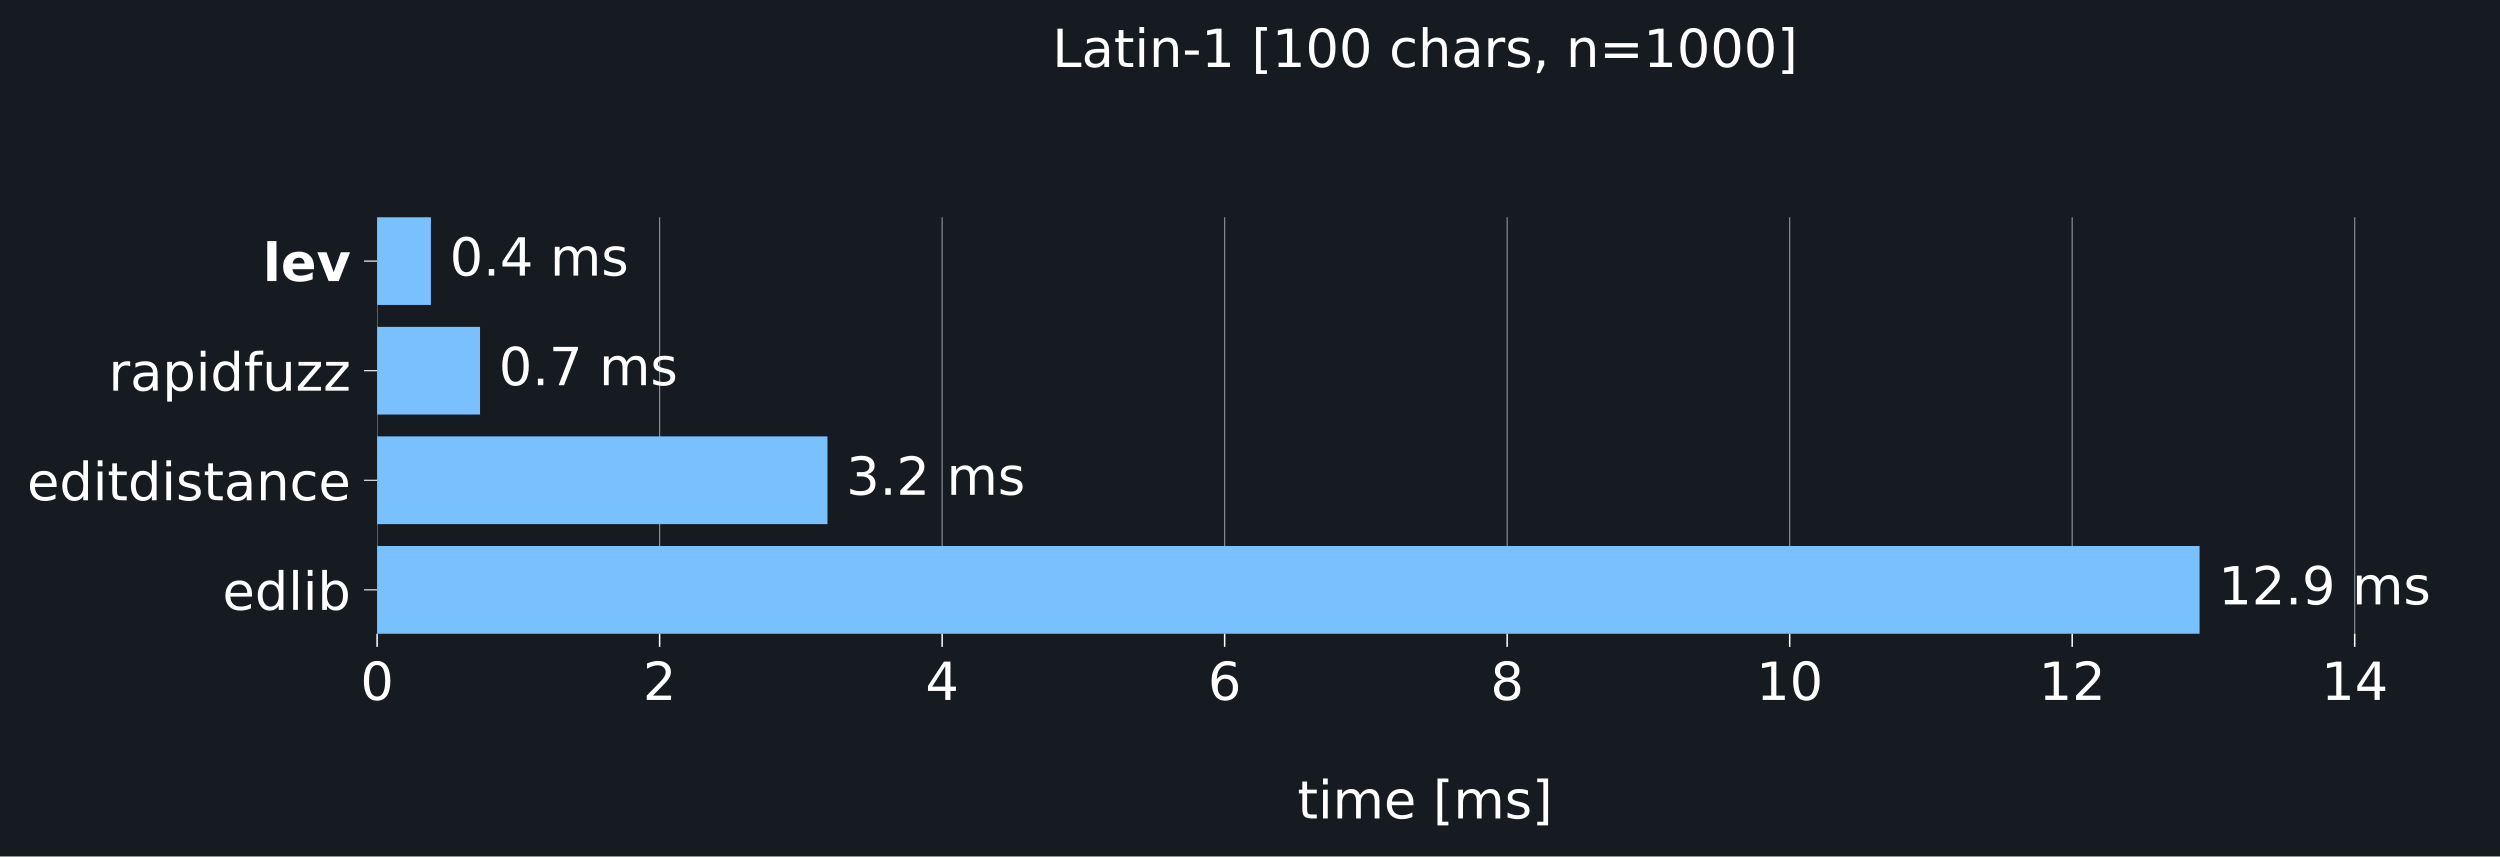
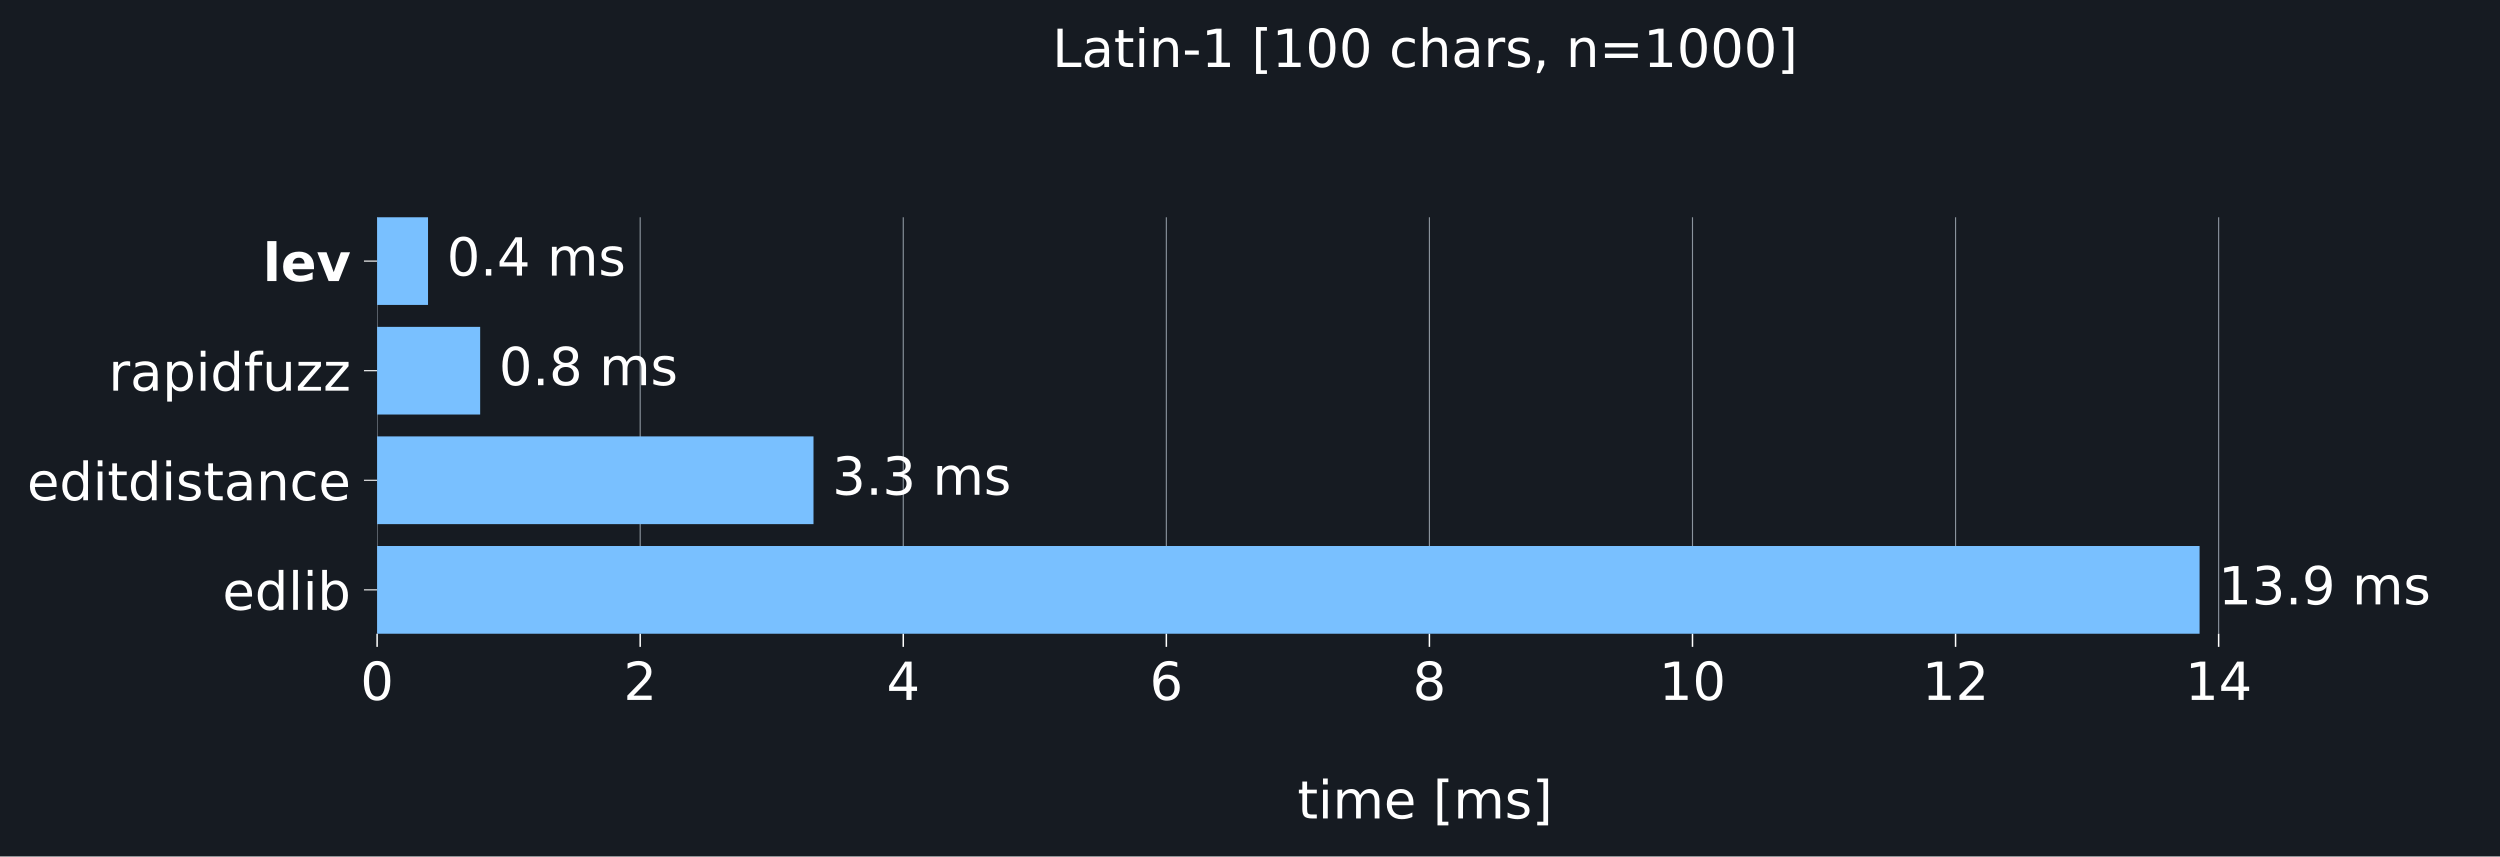
<svg xmlns="http://www.w3.org/2000/svg" xmlns:xlink="http://www.w3.org/1999/xlink" width="665.603pt" height="228.017pt" viewBox="0 0 665.603 228.017" version="1.1">
  <defs>
    <style type="text/css">*{stroke-linejoin: round; stroke-linecap: butt}</style>
  </defs>
  <g id="figure_1">
    <g id="patch_1">
      <path d="M 0 228.017 L 665.603 228.017 L 665.603 0 L 0 0 z " style="fill: #161b22" />
    </g>
    <g id="axes_1">
      <g id="patch_2">
        <path d="M 100.403 168.718 L 658.403 168.718 L 658.403 57.838 L 100.403 57.838 z " style="fill: #161b22" />
      </g>
      <g id="matplotlib.axis_1">
        <g id="xtick_1">
          <g id="line2d_1">
-             <path d="M 100.403 168.718 L 100.403 57.838 " clip-path="url(#pade854ccc3)" style="fill: none; stroke: #8b949e; stroke-width: 0.3; stroke-linecap: square" />
+             <path d="M 100.403 168.718 L 100.403 57.838 " clip-path="url(#p0596100faf)" style="fill: none; stroke: #8b949e; stroke-width: 0.3; stroke-linecap: square" />
          </g>
          <g id="line2d_2">
            <defs>
-               <path id="m2559ff6b00" d="M 0 0 L 0 3.5 " style="stroke: #ffffff; stroke-width: 0.4" />
+               <path id="m1e44bdff6c" d="M 0 0 L 0 3.5 " style="stroke: #ffffff; stroke-width: 0.4" />
            </defs>
            <g>
-               <use xlink:href="#m2559ff6b00" x="100.403" y="168.718" style="fill: #ffffff; stroke: #ffffff; stroke-width: 0.4" />
+               <use xlink:href="#m1e44bdff6c" x="100.403" y="168.718" style="fill: #ffffff; stroke: #ffffff; stroke-width: 0.4" />
            </g>
          </g>
          <g id="text_1">
            <g style="fill: #ffffff" transform="translate(95.94906 186.3556) scale(0.14 -0.14)">
              <defs>
                <path id="DejaVuSans-30" d="M 2034 4250 Q 1547 4250 1301 3770 Q 1056 3291 1056 2328 Q 1056 1369 1301 889 Q 1547 409 2034 409 Q 2525 409 2770 889 Q 3016 1369 3016 2328 Q 3016 3291 2770 3770 Q 2525 4250 2034 4250 z M 2034 4750 Q 2819 4750 3233 4129 Q 3647 3509 3647 2328 Q 3647 1150 3233 529 Q 2819 -91 2034 -91 Q 1250 -91 836 529 Q 422 1150 422 2328 Q 422 3509 836 4129 Q 1250 4750 2034 4750 z " transform="scale(0.015625)" />
              </defs>
              <use xlink:href="#DejaVuSans-30" />
            </g>
          </g>
        </g>
        <g id="xtick_2">
          <g id="line2d_3">
-             <path d="M 175.619 168.718 L 175.619 57.838 " clip-path="url(#pade854ccc3)" style="fill: none; stroke: #8b949e; stroke-width: 0.3; stroke-linecap: square" />
+             <path d="M 170.444 168.718 L 170.444 57.838 " clip-path="url(#p0596100faf)" style="fill: none; stroke: #8b949e; stroke-width: 0.3; stroke-linecap: square" />
          </g>
          <g id="line2d_4">
            <g>
-               <use xlink:href="#m2559ff6b00" x="175.619" y="168.718" style="fill: #ffffff; stroke: #ffffff; stroke-width: 0.4" />
+               <use xlink:href="#m1e44bdff6c" x="170.444" y="168.718" style="fill: #ffffff; stroke: #ffffff; stroke-width: 0.4" />
            </g>
          </g>
          <g id="text_2">
-             <g style="fill: #ffffff" transform="translate(171.1656 186.3556) scale(0.14 -0.14)">
+             <g style="fill: #ffffff" transform="translate(165.9906 186.3556) scale(0.14 -0.14)">
              <defs>
                <path id="DejaVuSans-32" d="M 1228 531 L 3431 531 L 3431 0 L 469 0 L 469 531 Q 828 903 1448 1529 Q 2069 2156 2228 2338 Q 2531 2678 2651 2914 Q 2772 3150 2772 3378 Q 2772 3750 2511 3984 Q 2250 4219 1831 4219 Q 1534 4219 1204 4116 Q 875 4013 500 3803 L 500 4441 Q 881 4594 1212 4672 Q 1544 4750 1819 4750 Q 2544 4750 2975 4387 Q 3406 4025 3406 3419 Q 3406 3131 3298 2873 Q 3191 2616 2906 2266 Q 2828 2175 2409 1742 Q 1991 1309 1228 531 z " transform="scale(0.015625)" />
              </defs>
              <use xlink:href="#DejaVuSans-32" />
            </g>
          </g>
        </g>
        <g id="xtick_3">
          <g id="line2d_5">
-             <path d="M 250.836 168.718 L 250.836 57.838 " clip-path="url(#pade854ccc3)" style="fill: none; stroke: #8b949e; stroke-width: 0.3; stroke-linecap: square" />
+             <path d="M 240.486 168.718 L 240.486 57.838 " clip-path="url(#p0596100faf)" style="fill: none; stroke: #8b949e; stroke-width: 0.3; stroke-linecap: square" />
          </g>
          <g id="line2d_6">
            <g>
-               <use xlink:href="#m2559ff6b00" x="250.836" y="168.718" style="fill: #ffffff; stroke: #ffffff; stroke-width: 0.4" />
+               <use xlink:href="#m1e44bdff6c" x="240.486" y="168.718" style="fill: #ffffff; stroke: #ffffff; stroke-width: 0.4" />
            </g>
          </g>
          <g id="text_3">
-             <g style="fill: #ffffff" transform="translate(246.3822 186.3556) scale(0.14 -0.14)">
+             <g style="fill: #ffffff" transform="translate(236.0322 186.3556) scale(0.14 -0.14)">
              <defs>
                <path id="DejaVuSans-34" d="M 2419 4116 L 825 1625 L 2419 1625 L 2419 4116 z M 2253 4666 L 3047 4666 L 3047 1625 L 3713 1625 L 3713 1100 L 3047 1100 L 3047 0 L 2419 0 L 2419 1100 L 313 1100 L 313 1709 L 2253 4666 z " transform="scale(0.015625)" />
              </defs>
              <use xlink:href="#DejaVuSans-34" />
            </g>
          </g>
        </g>
        <g id="xtick_4">
          <g id="line2d_7">
-             <path d="M 326.053 168.718 L 326.053 57.838 " clip-path="url(#pade854ccc3)" style="fill: none; stroke: #8b949e; stroke-width: 0.3; stroke-linecap: square" />
+             <path d="M 310.528 168.718 L 310.528 57.838 " clip-path="url(#p0596100faf)" style="fill: none; stroke: #8b949e; stroke-width: 0.3; stroke-linecap: square" />
          </g>
          <g id="line2d_8">
            <g>
-               <use xlink:href="#m2559ff6b00" x="326.053" y="168.718" style="fill: #ffffff; stroke: #ffffff; stroke-width: 0.4" />
+               <use xlink:href="#m1e44bdff6c" x="310.528" y="168.718" style="fill: #ffffff; stroke: #ffffff; stroke-width: 0.4" />
            </g>
          </g>
          <g id="text_4">
-             <g style="fill: #ffffff" transform="translate(321.5988 186.3556) scale(0.14 -0.14)">
+             <g style="fill: #ffffff" transform="translate(306.0738 186.3556) scale(0.14 -0.14)">
              <defs>
                <path id="DejaVuSans-36" d="M 2113 2584 Q 1688 2584 1439 2293 Q 1191 2003 1191 1497 Q 1191 994 1439 701 Q 1688 409 2113 409 Q 2538 409 2786 701 Q 3034 994 3034 1497 Q 3034 2003 2786 2293 Q 2538 2584 2113 2584 z M 3366 4563 L 3366 3988 Q 3128 4100 2886 4159 Q 2644 4219 2406 4219 Q 1781 4219 1451 3797 Q 1122 3375 1075 2522 Q 1259 2794 1537 2939 Q 1816 3084 2150 3084 Q 2853 3084 3261 2657 Q 3669 2231 3669 1497 Q 3669 778 3244 343 Q 2819 -91 2113 -91 Q 1303 -91 875 529 Q 447 1150 447 2328 Q 447 3434 972 4092 Q 1497 4750 2381 4750 Q 2619 4750 2861 4703 Q 3103 4656 3366 4563 z " transform="scale(0.015625)" />
              </defs>
              <use xlink:href="#DejaVuSans-36" />
            </g>
          </g>
        </g>
        <g id="xtick_5">
          <g id="line2d_9">
-             <path d="M 401.269 168.718 L 401.269 57.838 " clip-path="url(#pade854ccc3)" style="fill: none; stroke: #8b949e; stroke-width: 0.3; stroke-linecap: square" />
+             <path d="M 380.569 168.718 L 380.569 57.838 " clip-path="url(#p0596100faf)" style="fill: none; stroke: #8b949e; stroke-width: 0.3; stroke-linecap: square" />
          </g>
          <g id="line2d_10">
            <g>
-               <use xlink:href="#m2559ff6b00" x="401.269" y="168.718" style="fill: #ffffff; stroke: #ffffff; stroke-width: 0.4" />
+               <use xlink:href="#m1e44bdff6c" x="380.569" y="168.718" style="fill: #ffffff; stroke: #ffffff; stroke-width: 0.4" />
            </g>
          </g>
          <g id="text_5">
-             <g style="fill: #ffffff" transform="translate(396.8153 186.3556) scale(0.14 -0.14)">
+             <g style="fill: #ffffff" transform="translate(376.1154 186.3556) scale(0.14 -0.14)">
              <defs>
                <path id="DejaVuSans-38" d="M 2034 2216 Q 1584 2216 1326 1975 Q 1069 1734 1069 1313 Q 1069 891 1326 650 Q 1584 409 2034 409 Q 2484 409 2743 651 Q 3003 894 3003 1313 Q 3003 1734 2745 1975 Q 2488 2216 2034 2216 z M 1403 2484 Q 997 2584 770 2862 Q 544 3141 544 3541 Q 544 4100 942 4425 Q 1341 4750 2034 4750 Q 2731 4750 3128 4425 Q 3525 4100 3525 3541 Q 3525 3141 3298 2862 Q 3072 2584 2669 2484 Q 3125 2378 3379 2068 Q 3634 1759 3634 1313 Q 3634 634 3220 271 Q 2806 -91 2034 -91 Q 1263 -91 848 271 Q 434 634 434 1313 Q 434 1759 690 2068 Q 947 2378 1403 2484 z M 1172 3481 Q 1172 3119 1398 2916 Q 1625 2713 2034 2713 Q 2441 2713 2670 2916 Q 2900 3119 2900 3481 Q 2900 3844 2670 4047 Q 2441 4250 2034 4250 Q 1625 4250 1398 4047 Q 1172 3844 1172 3481 z " transform="scale(0.015625)" />
              </defs>
              <use xlink:href="#DejaVuSans-38" />
            </g>
          </g>
        </g>
        <g id="xtick_6">
          <g id="line2d_11">
-             <path d="M 476.486 168.718 L 476.486 57.838 " clip-path="url(#pade854ccc3)" style="fill: none; stroke: #8b949e; stroke-width: 0.3; stroke-linecap: square" />
+             <path d="M 450.611 168.718 L 450.611 57.838 " clip-path="url(#p0596100faf)" style="fill: none; stroke: #8b949e; stroke-width: 0.3; stroke-linecap: square" />
          </g>
          <g id="line2d_12">
            <g>
-               <use xlink:href="#m2559ff6b00" x="476.486" y="168.718" style="fill: #ffffff; stroke: #ffffff; stroke-width: 0.4" />
+               <use xlink:href="#m1e44bdff6c" x="450.611" y="168.718" style="fill: #ffffff; stroke: #ffffff; stroke-width: 0.4" />
            </g>
          </g>
          <g id="text_6">
-             <g style="fill: #ffffff" transform="translate(467.5782 186.3556) scale(0.14 -0.14)">
+             <g style="fill: #ffffff" transform="translate(441.7032 186.3556) scale(0.14 -0.14)">
              <defs>
                <path id="DejaVuSans-31" d="M 794 531 L 1825 531 L 1825 4091 L 703 3866 L 703 4441 L 1819 4666 L 2450 4666 L 2450 531 L 3481 531 L 3481 0 L 794 0 L 794 531 z " transform="scale(0.015625)" />
              </defs>
              <use xlink:href="#DejaVuSans-31" />
              <use xlink:href="#DejaVuSans-30" transform="translate(63.62305 0)" />
            </g>
          </g>
        </g>
        <g id="xtick_7">
          <g id="line2d_13">
-             <path d="M 551.702 168.718 L 551.702 57.838 " clip-path="url(#pade854ccc3)" style="fill: none; stroke: #8b949e; stroke-width: 0.3; stroke-linecap: square" />
+             <path d="M 520.652 168.718 L 520.652 57.838 " clip-path="url(#p0596100faf)" style="fill: none; stroke: #8b949e; stroke-width: 0.3; stroke-linecap: square" />
          </g>
          <g id="line2d_14">
            <g>
-               <use xlink:href="#m2559ff6b00" x="551.702" y="168.718" style="fill: #ffffff; stroke: #ffffff; stroke-width: 0.4" />
+               <use xlink:href="#m1e44bdff6c" x="520.652" y="168.718" style="fill: #ffffff; stroke: #ffffff; stroke-width: 0.4" />
            </g>
          </g>
          <g id="text_7">
-             <g style="fill: #ffffff" transform="translate(542.7947 186.3556) scale(0.14 -0.14)">
+             <g style="fill: #ffffff" transform="translate(511.7448 186.3556) scale(0.14 -0.14)">
              <use xlink:href="#DejaVuSans-31" />
              <use xlink:href="#DejaVuSans-32" transform="translate(63.62305 0)" />
            </g>
          </g>
        </g>
        <g id="xtick_8">
          <g id="line2d_15">
-             <path d="M 626.919 168.718 L 626.919 57.838 " clip-path="url(#pade854ccc3)" style="fill: none; stroke: #8b949e; stroke-width: 0.3; stroke-linecap: square" />
+             <path d="M 590.694 168.718 L 590.694 57.838 " clip-path="url(#p0596100faf)" style="fill: none; stroke: #8b949e; stroke-width: 0.3; stroke-linecap: square" />
          </g>
          <g id="line2d_16">
            <g>
-               <use xlink:href="#m2559ff6b00" x="626.919" y="168.718" style="fill: #ffffff; stroke: #ffffff; stroke-width: 0.4" />
+               <use xlink:href="#m1e44bdff6c" x="590.694" y="168.718" style="fill: #ffffff; stroke: #ffffff; stroke-width: 0.4" />
            </g>
          </g>
          <g id="text_8">
-             <g style="fill: #ffffff" transform="translate(618.0113 186.3556) scale(0.14 -0.14)">
+             <g style="fill: #ffffff" transform="translate(581.7863 186.3556) scale(0.14 -0.14)">
              <use xlink:href="#DejaVuSans-31" />
              <use xlink:href="#DejaVuSans-34" transform="translate(63.62305 0)" />
            </g>
          </g>
        </g>
        <g id="text_9">
          <g style="fill: #ffffff" transform="translate(345.4364 217.905) scale(0.14 -0.14)">
            <defs>
              <path id="DejaVuSans-74" d="M 1172 4494 L 1172 3500 L 2356 3500 L 2356 3053 L 1172 3053 L 1172 1153 Q 1172 725 1289 603 Q 1406 481 1766 481 L 2356 481 L 2356 0 L 1766 0 Q 1100 0 847 248 Q 594 497 594 1153 L 594 3053 L 172 3053 L 172 3500 L 594 3500 L 594 4494 L 1172 4494 z " transform="scale(0.015625)" />
              <path id="DejaVuSans-69" d="M 603 3500 L 1178 3500 L 1178 0 L 603 0 L 603 3500 z M 603 4863 L 1178 4863 L 1178 4134 L 603 4134 L 603 4863 z " transform="scale(0.015625)" />
              <path id="DejaVuSans-6d" d="M 3328 2828 Q 3544 3216 3844 3400 Q 4144 3584 4550 3584 Q 5097 3584 5394 3201 Q 5691 2819 5691 2113 L 5691 0 L 5113 0 L 5113 2094 Q 5113 2597 4934 2840 Q 4756 3084 4391 3084 Q 3944 3084 3684 2787 Q 3425 2491 3425 1978 L 3425 0 L 2847 0 L 2847 2094 Q 2847 2600 2669 2842 Q 2491 3084 2119 3084 Q 1678 3084 1418 2786 Q 1159 2488 1159 1978 L 1159 0 L 581 0 L 581 3500 L 1159 3500 L 1159 2956 Q 1356 3278 1631 3431 Q 1906 3584 2284 3584 Q 2666 3584 2933 3390 Q 3200 3197 3328 2828 z " transform="scale(0.015625)" />
              <path id="DejaVuSans-65" d="M 3597 1894 L 3597 1613 L 953 1613 Q 991 1019 1311 708 Q 1631 397 2203 397 Q 2534 397 2845 478 Q 3156 559 3463 722 L 3463 178 Q 3153 47 2828 -22 Q 2503 -91 2169 -91 Q 1331 -91 842 396 Q 353 884 353 1716 Q 353 2575 817 3079 Q 1281 3584 2069 3584 Q 2775 3584 3186 3129 Q 3597 2675 3597 1894 z M 3022 2063 Q 3016 2534 2758 2815 Q 2500 3097 2075 3097 Q 1594 3097 1305 2825 Q 1016 2553 972 2059 L 3022 2063 z " transform="scale(0.015625)" />
              <path id="DejaVuSans-20" transform="scale(0.015625)" />
              <path id="DejaVuSans-5b" d="M 550 4863 L 1875 4863 L 1875 4416 L 1125 4416 L 1125 -397 L 1875 -397 L 1875 -844 L 550 -844 L 550 4863 z " transform="scale(0.015625)" />
              <path id="DejaVuSans-73" d="M 2834 3397 L 2834 2853 Q 2591 2978 2328 3040 Q 2066 3103 1784 3103 Q 1356 3103 1142 2972 Q 928 2841 928 2578 Q 928 2378 1081 2264 Q 1234 2150 1697 2047 L 1894 2003 Q 2506 1872 2764 1633 Q 3022 1394 3022 966 Q 3022 478 2636 193 Q 2250 -91 1575 -91 Q 1294 -91 989 -36 Q 684 19 347 128 L 347 722 Q 666 556 975 473 Q 1284 391 1588 391 Q 1994 391 2212 530 Q 2431 669 2431 922 Q 2431 1156 2273 1281 Q 2116 1406 1581 1522 L 1381 1569 Q 847 1681 609 1914 Q 372 2147 372 2553 Q 372 3047 722 3315 Q 1072 3584 1716 3584 Q 2034 3584 2315 3537 Q 2597 3491 2834 3397 z " transform="scale(0.015625)" />
              <path id="DejaVuSans-5d" d="M 1947 4863 L 1947 -844 L 622 -844 L 622 -397 L 1369 -397 L 1369 4416 L 622 4416 L 622 4863 L 1947 4863 z " transform="scale(0.015625)" />
            </defs>
            <use xlink:href="#DejaVuSans-74" />
            <use xlink:href="#DejaVuSans-69" transform="translate(39.20898 0)" />
            <use xlink:href="#DejaVuSans-6d" transform="translate(66.99219 0)" />
            <use xlink:href="#DejaVuSans-65" transform="translate(164.4043 0)" />
            <use xlink:href="#DejaVuSans-20" transform="translate(225.9277 0)" />
            <use xlink:href="#DejaVuSans-5b" transform="translate(257.7148 0)" />
            <use xlink:href="#DejaVuSans-6d" transform="translate(296.7285 0)" />
            <use xlink:href="#DejaVuSans-73" transform="translate(394.1406 0)" />
            <use xlink:href="#DejaVuSans-5d" transform="translate(446.2402 0)" />
          </g>
        </g>
      </g>
      <g id="matplotlib.axis_2">
        <g id="ytick_1">
          <g id="line2d_17">
            <defs>
-               <path id="mf259ffebe1" d="M 0 0 L -3.5 0 " style="stroke: #ffffff; stroke-width: 0.3" />
+               <path id="m83f0ac93c7" d="M 0 0 L -3.5 0 " style="stroke: #ffffff; stroke-width: 0.3" />
            </defs>
            <g>
-               <use xlink:href="#mf259ffebe1" x="100.403" y="157.046" style="fill: #ffffff; stroke: #ffffff; stroke-width: 0.3" />
+               <use xlink:href="#m83f0ac93c7" x="100.403" y="157.046" style="fill: #ffffff; stroke: #ffffff; stroke-width: 0.3" />
            </g>
          </g>
          <g id="text_10">
            <g style="fill: #ffffff" transform="translate(59.23406 162.3651) scale(0.14 -0.14)">
              <defs>
                <path id="DejaVuSans-64" d="M 2906 2969 L 2906 4863 L 3481 4863 L 3481 0 L 2906 0 L 2906 525 Q 2725 213 2448 61 Q 2172 -91 1784 -91 Q 1150 -91 751 415 Q 353 922 353 1747 Q 353 2572 751 3078 Q 1150 3584 1784 3584 Q 2172 3584 2448 3432 Q 2725 3281 2906 2969 z M 947 1747 Q 947 1113 1208 752 Q 1469 391 1925 391 Q 2381 391 2643 752 Q 2906 1113 2906 1747 Q 2906 2381 2643 2742 Q 2381 3103 1925 3103 Q 1469 3103 1208 2742 Q 947 2381 947 1747 z " transform="scale(0.015625)" />
                <path id="DejaVuSans-6c" d="M 603 4863 L 1178 4863 L 1178 0 L 603 0 L 603 4863 z " transform="scale(0.015625)" />
                <path id="DejaVuSans-62" d="M 3116 1747 Q 3116 2381 2855 2742 Q 2594 3103 2138 3103 Q 1681 3103 1420 2742 Q 1159 2381 1159 1747 Q 1159 1113 1420 752 Q 1681 391 2138 391 Q 2594 391 2855 752 Q 3116 1113 3116 1747 z M 1159 2969 Q 1341 3281 1617 3432 Q 1894 3584 2278 3584 Q 2916 3584 3314 3078 Q 3713 2572 3713 1747 Q 3713 922 3314 415 Q 2916 -91 2278 -91 Q 1894 -91 1617 61 Q 1341 213 1159 525 L 1159 0 L 581 0 L 581 4863 L 1159 4863 L 1159 2969 z " transform="scale(0.015625)" />
              </defs>
              <use xlink:href="#DejaVuSans-65" />
              <use xlink:href="#DejaVuSans-64" transform="translate(61.52344 0)" />
              <use xlink:href="#DejaVuSans-6c" transform="translate(125 0)" />
              <use xlink:href="#DejaVuSans-69" transform="translate(152.7832 0)" />
              <use xlink:href="#DejaVuSans-62" transform="translate(180.5664 0)" />
            </g>
          </g>
        </g>
        <g id="ytick_2">
          <g id="line2d_18">
            <g>
-               <use xlink:href="#mf259ffebe1" x="100.403" y="127.867" style="fill: #ffffff; stroke: #ffffff; stroke-width: 0.3" />
+               <use xlink:href="#m83f0ac93c7" x="100.403" y="127.867" style="fill: #ffffff; stroke: #ffffff; stroke-width: 0.3" />
            </g>
          </g>
          <g id="text_11">
            <g style="fill: #ffffff" transform="translate(7.2 133.1862) scale(0.14 -0.14)">
              <defs>
                <path id="DejaVuSans-61" d="M 2194 1759 Q 1497 1759 1228 1600 Q 959 1441 959 1056 Q 959 750 1161 570 Q 1363 391 1709 391 Q 2188 391 2477 730 Q 2766 1069 2766 1631 L 2766 1759 L 2194 1759 z M 3341 1997 L 3341 0 L 2766 0 L 2766 531 Q 2569 213 2275 61 Q 1981 -91 1556 -91 Q 1019 -91 701 211 Q 384 513 384 1019 Q 384 1609 779 1909 Q 1175 2209 1959 2209 L 2766 2209 L 2766 2266 Q 2766 2663 2505 2880 Q 2244 3097 1772 3097 Q 1472 3097 1187 3025 Q 903 2953 641 2809 L 641 3341 Q 956 3463 1253 3523 Q 1550 3584 1831 3584 Q 2591 3584 2966 3190 Q 3341 2797 3341 1997 z " transform="scale(0.015625)" />
                <path id="DejaVuSans-6e" d="M 3513 2113 L 3513 0 L 2938 0 L 2938 2094 Q 2938 2591 2744 2837 Q 2550 3084 2163 3084 Q 1697 3084 1428 2787 Q 1159 2491 1159 1978 L 1159 0 L 581 0 L 581 3500 L 1159 3500 L 1159 2956 Q 1366 3272 1645 3428 Q 1925 3584 2291 3584 Q 2894 3584 3203 3211 Q 3513 2838 3513 2113 z " transform="scale(0.015625)" />
                <path id="DejaVuSans-63" d="M 3122 3366 L 3122 2828 Q 2878 2963 2633 3030 Q 2388 3097 2138 3097 Q 1578 3097 1268 2742 Q 959 2388 959 1747 Q 959 1106 1268 751 Q 1578 397 2138 397 Q 2388 397 2633 464 Q 2878 531 3122 666 L 3122 134 Q 2881 22 2623 -34 Q 2366 -91 2075 -91 Q 1284 -91 818 406 Q 353 903 353 1747 Q 353 2603 823 3093 Q 1294 3584 2113 3584 Q 2378 3584 2631 3529 Q 2884 3475 3122 3366 z " transform="scale(0.015625)" />
              </defs>
              <use xlink:href="#DejaVuSans-65" />
              <use xlink:href="#DejaVuSans-64" transform="translate(61.52344 0)" />
              <use xlink:href="#DejaVuSans-69" transform="translate(125 0)" />
              <use xlink:href="#DejaVuSans-74" transform="translate(152.7832 0)" />
              <use xlink:href="#DejaVuSans-64" transform="translate(191.9922 0)" />
              <use xlink:href="#DejaVuSans-69" transform="translate(255.4688 0)" />
              <use xlink:href="#DejaVuSans-73" transform="translate(283.252 0)" />
              <use xlink:href="#DejaVuSans-74" transform="translate(335.3516 0)" />
              <use xlink:href="#DejaVuSans-61" transform="translate(374.5605 0)" />
              <use xlink:href="#DejaVuSans-6e" transform="translate(435.8398 0)" />
              <use xlink:href="#DejaVuSans-63" transform="translate(499.2188 0)" />
              <use xlink:href="#DejaVuSans-65" transform="translate(554.1992 0)" />
            </g>
          </g>
        </g>
        <g id="ytick_3">
          <g id="line2d_19">
            <g>
-               <use xlink:href="#mf259ffebe1" x="100.403" y="98.688" style="fill: #ffffff; stroke: #ffffff; stroke-width: 0.3" />
+               <use xlink:href="#m83f0ac93c7" x="100.403" y="98.688" style="fill: #ffffff; stroke: #ffffff; stroke-width: 0.3" />
            </g>
          </g>
          <g id="text_12">
            <g style="fill: #ffffff" transform="translate(28.90656 104.0072) scale(0.14 -0.14)">
              <defs>
                <path id="DejaVuSans-72" d="M 2631 2963 Q 2534 3019 2420 3045 Q 2306 3072 2169 3072 Q 1681 3072 1420 2755 Q 1159 2438 1159 1844 L 1159 0 L 581 0 L 581 3500 L 1159 3500 L 1159 2956 Q 1341 3275 1631 3429 Q 1922 3584 2338 3584 Q 2397 3584 2469 3576 Q 2541 3569 2628 3553 L 2631 2963 z " transform="scale(0.015625)" />
                <path id="DejaVuSans-70" d="M 1159 525 L 1159 -1331 L 581 -1331 L 581 3500 L 1159 3500 L 1159 2969 Q 1341 3281 1617 3432 Q 1894 3584 2278 3584 Q 2916 3584 3314 3078 Q 3713 2572 3713 1747 Q 3713 922 3314 415 Q 2916 -91 2278 -91 Q 1894 -91 1617 61 Q 1341 213 1159 525 z M 3116 1747 Q 3116 2381 2855 2742 Q 2594 3103 2138 3103 Q 1681 3103 1420 2742 Q 1159 2381 1159 1747 Q 1159 1113 1420 752 Q 1681 391 2138 391 Q 2594 391 2855 752 Q 3116 1113 3116 1747 z " transform="scale(0.015625)" />
                <path id="DejaVuSans-66" d="M 2375 4863 L 2375 4384 L 1825 4384 Q 1516 4384 1395 4259 Q 1275 4134 1275 3809 L 1275 3500 L 2222 3500 L 2222 3053 L 1275 3053 L 1275 0 L 697 0 L 697 3053 L 147 3053 L 147 3500 L 697 3500 L 697 3744 Q 697 4328 969 4595 Q 1241 4863 1831 4863 L 2375 4863 z " transform="scale(0.015625)" />
                <path id="DejaVuSans-75" d="M 544 1381 L 544 3500 L 1119 3500 L 1119 1403 Q 1119 906 1312 657 Q 1506 409 1894 409 Q 2359 409 2629 706 Q 2900 1003 2900 1516 L 2900 3500 L 3475 3500 L 3475 0 L 2900 0 L 2900 538 Q 2691 219 2414 64 Q 2138 -91 1772 -91 Q 1169 -91 856 284 Q 544 659 544 1381 z M 1991 3584 L 1991 3584 z " transform="scale(0.015625)" />
                <path id="DejaVuSans-7a" d="M 353 3500 L 3084 3500 L 3084 2975 L 922 459 L 3084 459 L 3084 0 L 275 0 L 275 525 L 2438 3041 L 353 3041 L 353 3500 z " transform="scale(0.015625)" />
              </defs>
              <use xlink:href="#DejaVuSans-72" />
              <use xlink:href="#DejaVuSans-61" transform="translate(41.11328 0)" />
              <use xlink:href="#DejaVuSans-70" transform="translate(102.3926 0)" />
              <use xlink:href="#DejaVuSans-69" transform="translate(165.8691 0)" />
              <use xlink:href="#DejaVuSans-64" transform="translate(193.6523 0)" />
              <use xlink:href="#DejaVuSans-66" transform="translate(257.1289 0)" />
              <use xlink:href="#DejaVuSans-75" transform="translate(292.334 0)" />
              <use xlink:href="#DejaVuSans-7a" transform="translate(355.7129 0)" />
              <use xlink:href="#DejaVuSans-7a" transform="translate(408.2031 0)" />
            </g>
          </g>
        </g>
        <g id="ytick_4">
          <g id="line2d_20">
            <g>
-               <use xlink:href="#mf259ffebe1" x="100.403" y="69.509" style="fill: #ffffff; stroke: #ffffff; stroke-width: 0.3" />
+               <use xlink:href="#m83f0ac93c7" x="100.403" y="69.509" style="fill: #ffffff; stroke: #ffffff; stroke-width: 0.3" />
            </g>
          </g>
          <g id="text_13">
            <g style="fill: #ffffff" transform="translate(69.98125 74.8283) scale(0.14 -0.14)">
              <defs>
                <path id="DejaVuSans-Bold-6c" d="M 538 4863 L 1656 4863 L 1656 0 L 538 0 L 538 4863 z " transform="scale(0.015625)" />
                <path id="DejaVuSans-Bold-65" d="M 4031 1759 L 4031 1441 L 1416 1441 Q 1456 1047 1700 850 Q 1944 653 2381 653 Q 2734 653 3104 758 Q 3475 863 3866 1075 L 3866 213 Q 3469 63 3072 -14 Q 2675 -91 2278 -91 Q 1328 -91 801 392 Q 275 875 275 1747 Q 275 2603 792 3093 Q 1309 3584 2216 3584 Q 3041 3584 3536 3087 Q 4031 2591 4031 1759 z M 2881 2131 Q 2881 2450 2695 2645 Q 2509 2841 2209 2841 Q 1884 2841 1681 2658 Q 1478 2475 1428 2131 L 2881 2131 z " transform="scale(0.015625)" />
                <path id="DejaVuSans-Bold-76" d="M 97 3500 L 1216 3500 L 2088 1081 L 2956 3500 L 4078 3500 L 2700 0 L 1472 0 L 97 3500 z " transform="scale(0.015625)" />
              </defs>
              <use xlink:href="#DejaVuSans-Bold-6c" />
              <use xlink:href="#DejaVuSans-Bold-65" transform="translate(34.27734 0)" />
              <use xlink:href="#DejaVuSans-Bold-76" transform="translate(102.0996 0)" />
            </g>
          </g>
        </g>
      </g>
      <g id="patch_3">
-         <path d="M 100.403 168.718 L 585.62 168.718 L 585.62 145.375 L 100.403 145.375 z " clip-path="url(#pade854ccc3)" style="fill: #79c0ff" />
+         <path d="M 100.403 168.718 L 585.62 168.718 L 585.62 145.375 L 100.403 145.375 z " clip-path="url(#p0596100faf)" style="fill: #79c0ff" />
      </g>
      <g id="patch_4">
-         <path d="M 100.403 139.539 L 220.306 139.539 L 220.306 116.196 L 100.403 116.196 z " clip-path="url(#pade854ccc3)" style="fill: #79c0ff" />
+         <path d="M 100.403 139.539 L 216.589 139.539 L 216.589 116.196 L 100.403 116.196 z " clip-path="url(#p0596100faf)" style="fill: #79c0ff" />
      </g>
      <g id="patch_5">
-         <path d="M 100.403 110.36 L 127.807 110.36 L 127.807 87.017 L 100.403 87.017 z " clip-path="url(#pade854ccc3)" style="fill: #79c0ff" />
+         <path d="M 100.403 110.36 L 127.839 110.36 L 127.839 87.017 L 100.403 87.017 z " clip-path="url(#p0596100faf)" style="fill: #79c0ff" />
      </g>
      <g id="patch_6">
-         <path d="M 100.403 81.181 L 114.732 81.181 L 114.732 57.838 L 100.403 57.838 z " clip-path="url(#pade854ccc3)" style="fill: #79c0ff" />
+         <path d="M 100.403 81.181 L 113.959 81.181 L 113.959 57.838 L 100.403 57.838 z " clip-path="url(#p0596100faf)" style="fill: #79c0ff" />
      </g>
      <g id="text_14">
        <g style="fill: #ffffff" transform="translate(590.6202 160.9094) scale(0.14 -0.14)">
          <defs>
+             <path id="DejaVuSans-33" d="M 2597 2516 Q 3050 2419 3304 2112 Q 3559 1806 3559 1356 Q 3559 666 3084 287 Q 2609 -91 1734 -91 Q 1441 -91 1130 -33 Q 819 25 488 141 L 488 750 Q 750 597 1062 519 Q 1375 441 1716 441 Q 2309 441 2620 675 Q 2931 909 2931 1356 Q 2931 1769 2642 2001 Q 2353 2234 1838 2234 L 1294 2234 L 1294 2753 L 1863 2753 Q 2328 2753 2575 2939 Q 2822 3125 2822 3475 Q 2822 3834 2567 4026 Q 2313 4219 1838 4219 Q 1578 4219 1281 4162 Q 984 4106 628 3988 L 628 4550 Q 988 4650 1302 4700 Q 1616 4750 1894 4750 Q 2613 4750 3031 4423 Q 3450 4097 3450 3541 Q 3450 3153 3228 2886 Q 3006 2619 2597 2516 z " transform="scale(0.015625)" />
            <path id="DejaVuSans-2e" d="M 684 794 L 1344 794 L 1344 0 L 684 0 L 684 794 z " transform="scale(0.015625)" />
            <path id="DejaVuSans-39" d="M 703 97 L 703 672 Q 941 559 1184 500 Q 1428 441 1663 441 Q 2288 441 2617 861 Q 2947 1281 2994 2138 Q 2813 1869 2534 1725 Q 2256 1581 1919 1581 Q 1219 1581 811 2004 Q 403 2428 403 3163 Q 403 3881 828 4315 Q 1253 4750 1959 4750 Q 2769 4750 3195 4129 Q 3622 3509 3622 2328 Q 3622 1225 3098 567 Q 2575 -91 1691 -91 Q 1453 -91 1209 -44 Q 966 3 703 97 z M 1959 2075 Q 2384 2075 2632 2365 Q 2881 2656 2881 3163 Q 2881 3666 2632 3958 Q 2384 4250 1959 4250 Q 1534 4250 1286 3958 Q 1038 3666 1038 3163 Q 1038 2656 1286 2365 Q 1534 2075 1959 2075 z " transform="scale(0.015625)" />
          </defs>
          <use xlink:href="#DejaVuSans-31" />
-           <use xlink:href="#DejaVuSans-32" transform="translate(63.62305 0)" />
+           <use xlink:href="#DejaVuSans-33" transform="translate(63.62305 0)" />
          <use xlink:href="#DejaVuSans-2e" transform="translate(127.2461 0)" />
          <use xlink:href="#DejaVuSans-39" transform="translate(159.0332 0)" />
          <use xlink:href="#DejaVuSans-20" transform="translate(222.6562 0)" />
          <use xlink:href="#DejaVuSans-6d" transform="translate(254.4434 0)" />
          <use xlink:href="#DejaVuSans-73" transform="translate(351.8555 0)" />
        </g>
      </g>
      <g id="text_15">
-         <g style="fill: #ffffff" transform="translate(225.3059 131.7304) scale(0.14 -0.14)">
-           <defs>
-             <path id="DejaVuSans-33" d="M 2597 2516 Q 3050 2419 3304 2112 Q 3559 1806 3559 1356 Q 3559 666 3084 287 Q 2609 -91 1734 -91 Q 1441 -91 1130 -33 Q 819 25 488 141 L 488 750 Q 750 597 1062 519 Q 1375 441 1716 441 Q 2309 441 2620 675 Q 2931 909 2931 1356 Q 2931 1769 2642 2001 Q 2353 2234 1838 2234 L 1294 2234 L 1294 2753 L 1863 2753 Q 2328 2753 2575 2939 Q 2822 3125 2822 3475 Q 2822 3834 2567 4026 Q 2313 4219 1838 4219 Q 1578 4219 1281 4162 Q 984 4106 628 3988 L 628 4550 Q 988 4650 1302 4700 Q 1616 4750 1894 4750 Q 2613 4750 3031 4423 Q 3450 4097 3450 3541 Q 3450 3153 3228 2886 Q 3006 2619 2597 2516 z " transform="scale(0.015625)" />
-           </defs>
+         <g style="fill: #ffffff" transform="translate(221.5887 131.7304) scale(0.14 -0.14)">
          <use xlink:href="#DejaVuSans-33" />
          <use xlink:href="#DejaVuSans-2e" transform="translate(63.62305 0)" />
-           <use xlink:href="#DejaVuSans-32" transform="translate(95.41016 0)" />
+           <use xlink:href="#DejaVuSans-33" transform="translate(95.41016 0)" />
          <use xlink:href="#DejaVuSans-20" transform="translate(159.0332 0)" />
          <use xlink:href="#DejaVuSans-6d" transform="translate(190.8203 0)" />
          <use xlink:href="#DejaVuSans-73" transform="translate(288.2324 0)" />
        </g>
      </g>
      <g id="text_16">
-         <g style="fill: #ffffff" transform="translate(132.8067 102.5515) scale(0.14 -0.14)">
-           <defs>
-             <path id="DejaVuSans-37" d="M 525 4666 L 3525 4666 L 3525 4397 L 1831 0 L 1172 0 L 2766 4134 L 525 4134 L 525 4666 z " transform="scale(0.015625)" />
-           </defs>
+         <g style="fill: #ffffff" transform="translate(132.8387 102.5515) scale(0.14 -0.14)">
          <use xlink:href="#DejaVuSans-30" />
          <use xlink:href="#DejaVuSans-2e" transform="translate(63.62305 0)" />
-           <use xlink:href="#DejaVuSans-37" transform="translate(95.41016 0)" />
+           <use xlink:href="#DejaVuSans-38" transform="translate(95.41016 0)" />
          <use xlink:href="#DejaVuSans-20" transform="translate(159.0332 0)" />
          <use xlink:href="#DejaVuSans-6d" transform="translate(190.8203 0)" />
          <use xlink:href="#DejaVuSans-73" transform="translate(288.2324 0)" />
        </g>
      </g>
      <g id="text_17">
-         <g style="fill: #ffffff" transform="translate(119.7316 73.37252) scale(0.14 -0.14)">
+         <g style="fill: #ffffff" transform="translate(118.9588 73.37252) scale(0.14 -0.14)">
          <use xlink:href="#DejaVuSans-30" />
          <use xlink:href="#DejaVuSans-2e" transform="translate(63.62305 0)" />
          <use xlink:href="#DejaVuSans-34" transform="translate(95.41016 0)" />
          <use xlink:href="#DejaVuSans-20" transform="translate(159.0332 0)" />
          <use xlink:href="#DejaVuSans-6d" transform="translate(190.8203 0)" />
          <use xlink:href="#DejaVuSans-73" transform="translate(288.2324 0)" />
        </g>
      </g>
      <g id="text_18">
        <g style="fill: #ffffff" transform="translate(280.1702 17.83781) scale(0.14 -0.14)">
          <defs>
            <path id="DejaVuSans-4c" d="M 628 4666 L 1259 4666 L 1259 531 L 3531 531 L 3531 0 L 628 0 L 628 4666 z " transform="scale(0.015625)" />
            <path id="DejaVuSans-2d" d="M 313 2009 L 1997 2009 L 1997 1497 L 313 1497 L 313 2009 z " transform="scale(0.015625)" />
            <path id="DejaVuSans-68" d="M 3513 2113 L 3513 0 L 2938 0 L 2938 2094 Q 2938 2591 2744 2837 Q 2550 3084 2163 3084 Q 1697 3084 1428 2787 Q 1159 2491 1159 1978 L 1159 0 L 581 0 L 581 4863 L 1159 4863 L 1159 2956 Q 1366 3272 1645 3428 Q 1925 3584 2291 3584 Q 2894 3584 3203 3211 Q 3513 2838 3513 2113 z " transform="scale(0.015625)" />
            <path id="DejaVuSans-2c" d="M 750 794 L 1409 794 L 1409 256 L 897 -744 L 494 -744 L 750 256 L 750 794 z " transform="scale(0.015625)" />
            <path id="DejaVuSans-3d" d="M 678 2906 L 4684 2906 L 4684 2381 L 678 2381 L 678 2906 z M 678 1631 L 4684 1631 L 4684 1100 L 678 1100 L 678 1631 z " transform="scale(0.015625)" />
          </defs>
          <use xlink:href="#DejaVuSans-4c" />
          <use xlink:href="#DejaVuSans-61" transform="translate(55.71289 0)" />
          <use xlink:href="#DejaVuSans-74" transform="translate(116.9922 0)" />
          <use xlink:href="#DejaVuSans-69" transform="translate(156.2012 0)" />
          <use xlink:href="#DejaVuSans-6e" transform="translate(183.9844 0)" />
          <use xlink:href="#DejaVuSans-2d" transform="translate(247.3633 0)" />
          <use xlink:href="#DejaVuSans-31" transform="translate(283.4473 0)" />
          <use xlink:href="#DejaVuSans-20" transform="translate(347.0703 0)" />
          <use xlink:href="#DejaVuSans-5b" transform="translate(378.8574 0)" />
          <use xlink:href="#DejaVuSans-31" transform="translate(417.8711 0)" />
          <use xlink:href="#DejaVuSans-30" transform="translate(481.4941 0)" />
          <use xlink:href="#DejaVuSans-30" transform="translate(545.1172 0)" />
          <use xlink:href="#DejaVuSans-20" transform="translate(608.7402 0)" />
          <use xlink:href="#DejaVuSans-63" transform="translate(640.5273 0)" />
          <use xlink:href="#DejaVuSans-68" transform="translate(695.5078 0)" />
          <use xlink:href="#DejaVuSans-61" transform="translate(758.8867 0)" />
          <use xlink:href="#DejaVuSans-72" transform="translate(820.166 0)" />
          <use xlink:href="#DejaVuSans-73" transform="translate(861.2793 0)" />
          <use xlink:href="#DejaVuSans-2c" transform="translate(913.3789 0)" />
          <use xlink:href="#DejaVuSans-20" transform="translate(945.166 0)" />
          <use xlink:href="#DejaVuSans-6e" transform="translate(976.9531 0)" />
          <use xlink:href="#DejaVuSans-3d" transform="translate(1040.332 0)" />
          <use xlink:href="#DejaVuSans-31" transform="translate(1124.121 0)" />
          <use xlink:href="#DejaVuSans-30" transform="translate(1187.744 0)" />
          <use xlink:href="#DejaVuSans-30" transform="translate(1251.367 0)" />
          <use xlink:href="#DejaVuSans-30" transform="translate(1314.99 0)" />
          <use xlink:href="#DejaVuSans-5d" transform="translate(1378.613 0)" />
        </g>
      </g>
    </g>
  </g>
  <defs>
-     <clipPath id="pade854ccc3">
+     <clipPath id="p0596100faf">
      <rect x="100.403" y="57.838" width="558" height="110.88" />
    </clipPath>
  </defs>
</svg>
